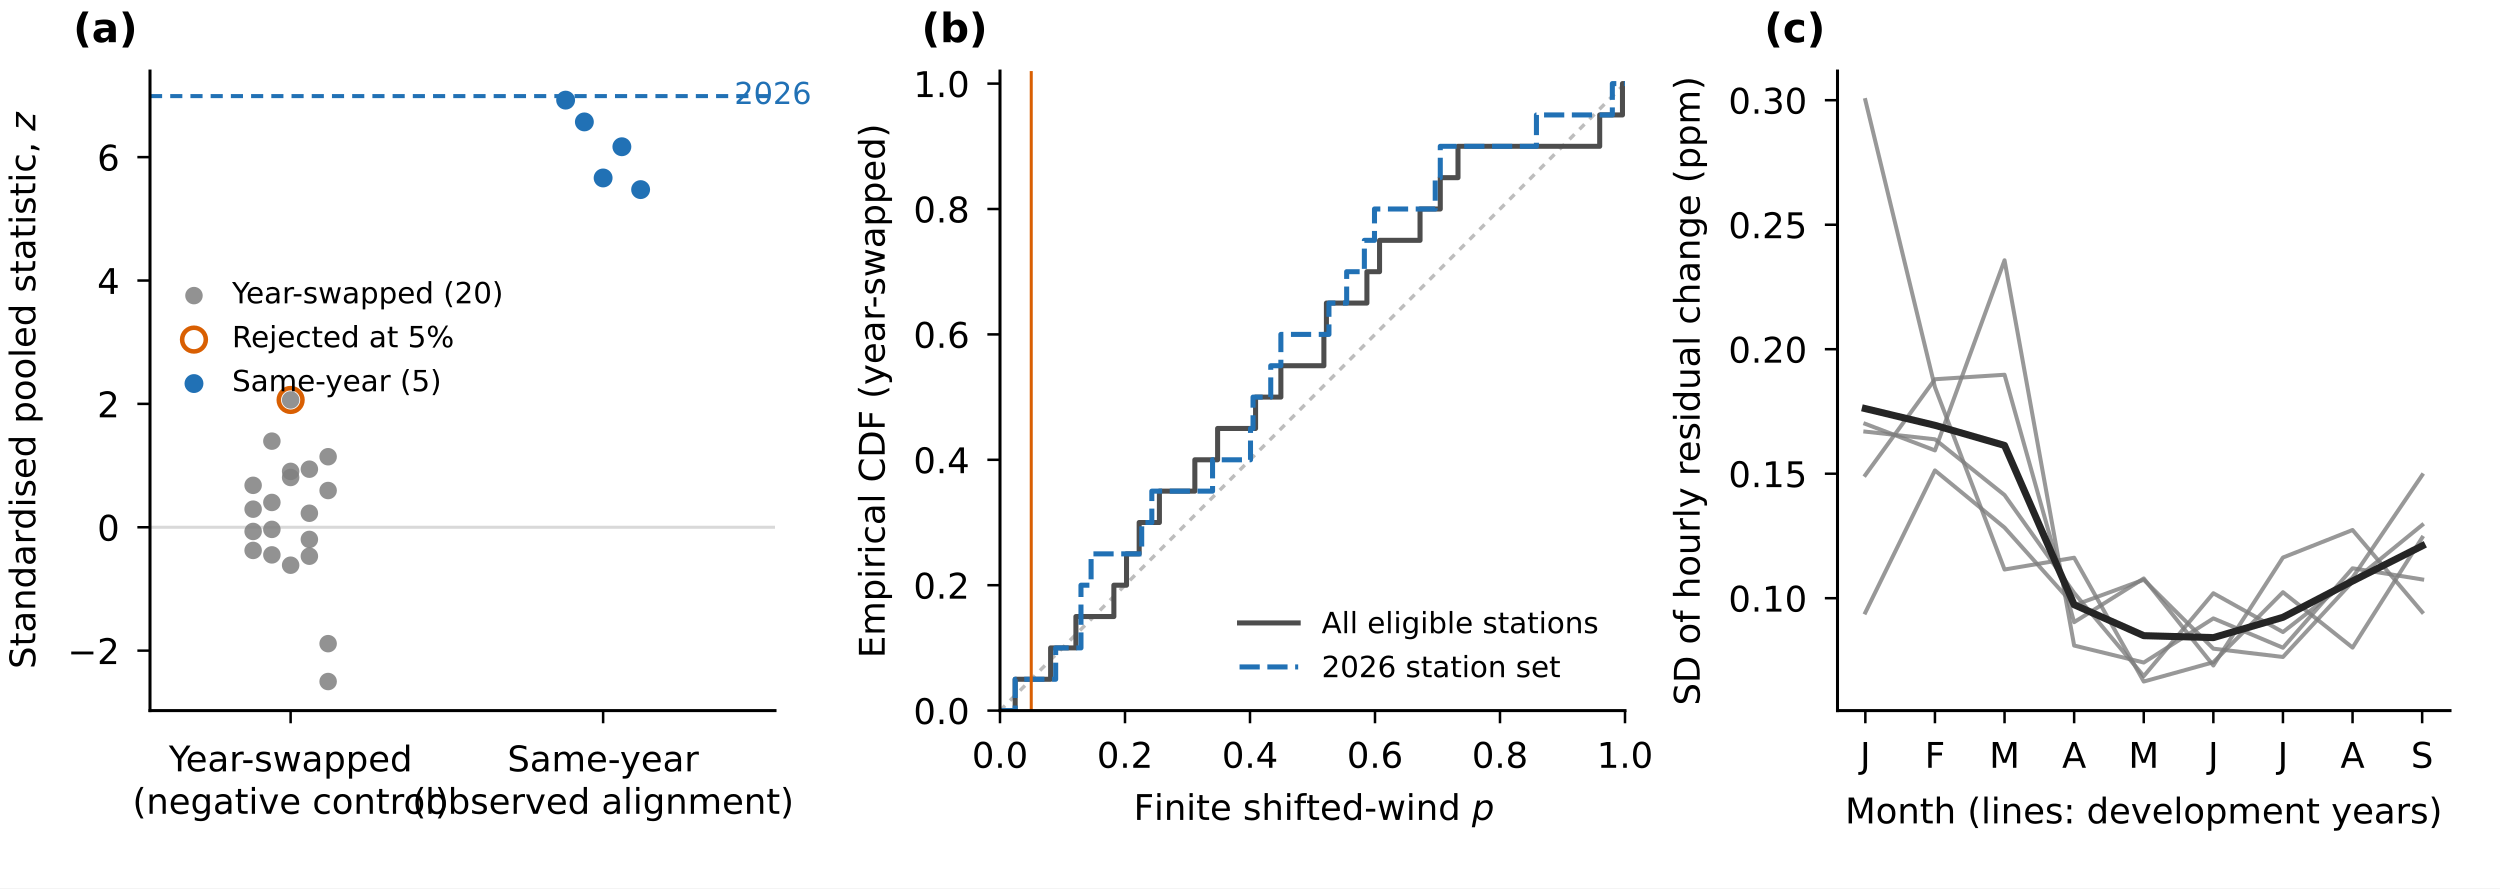
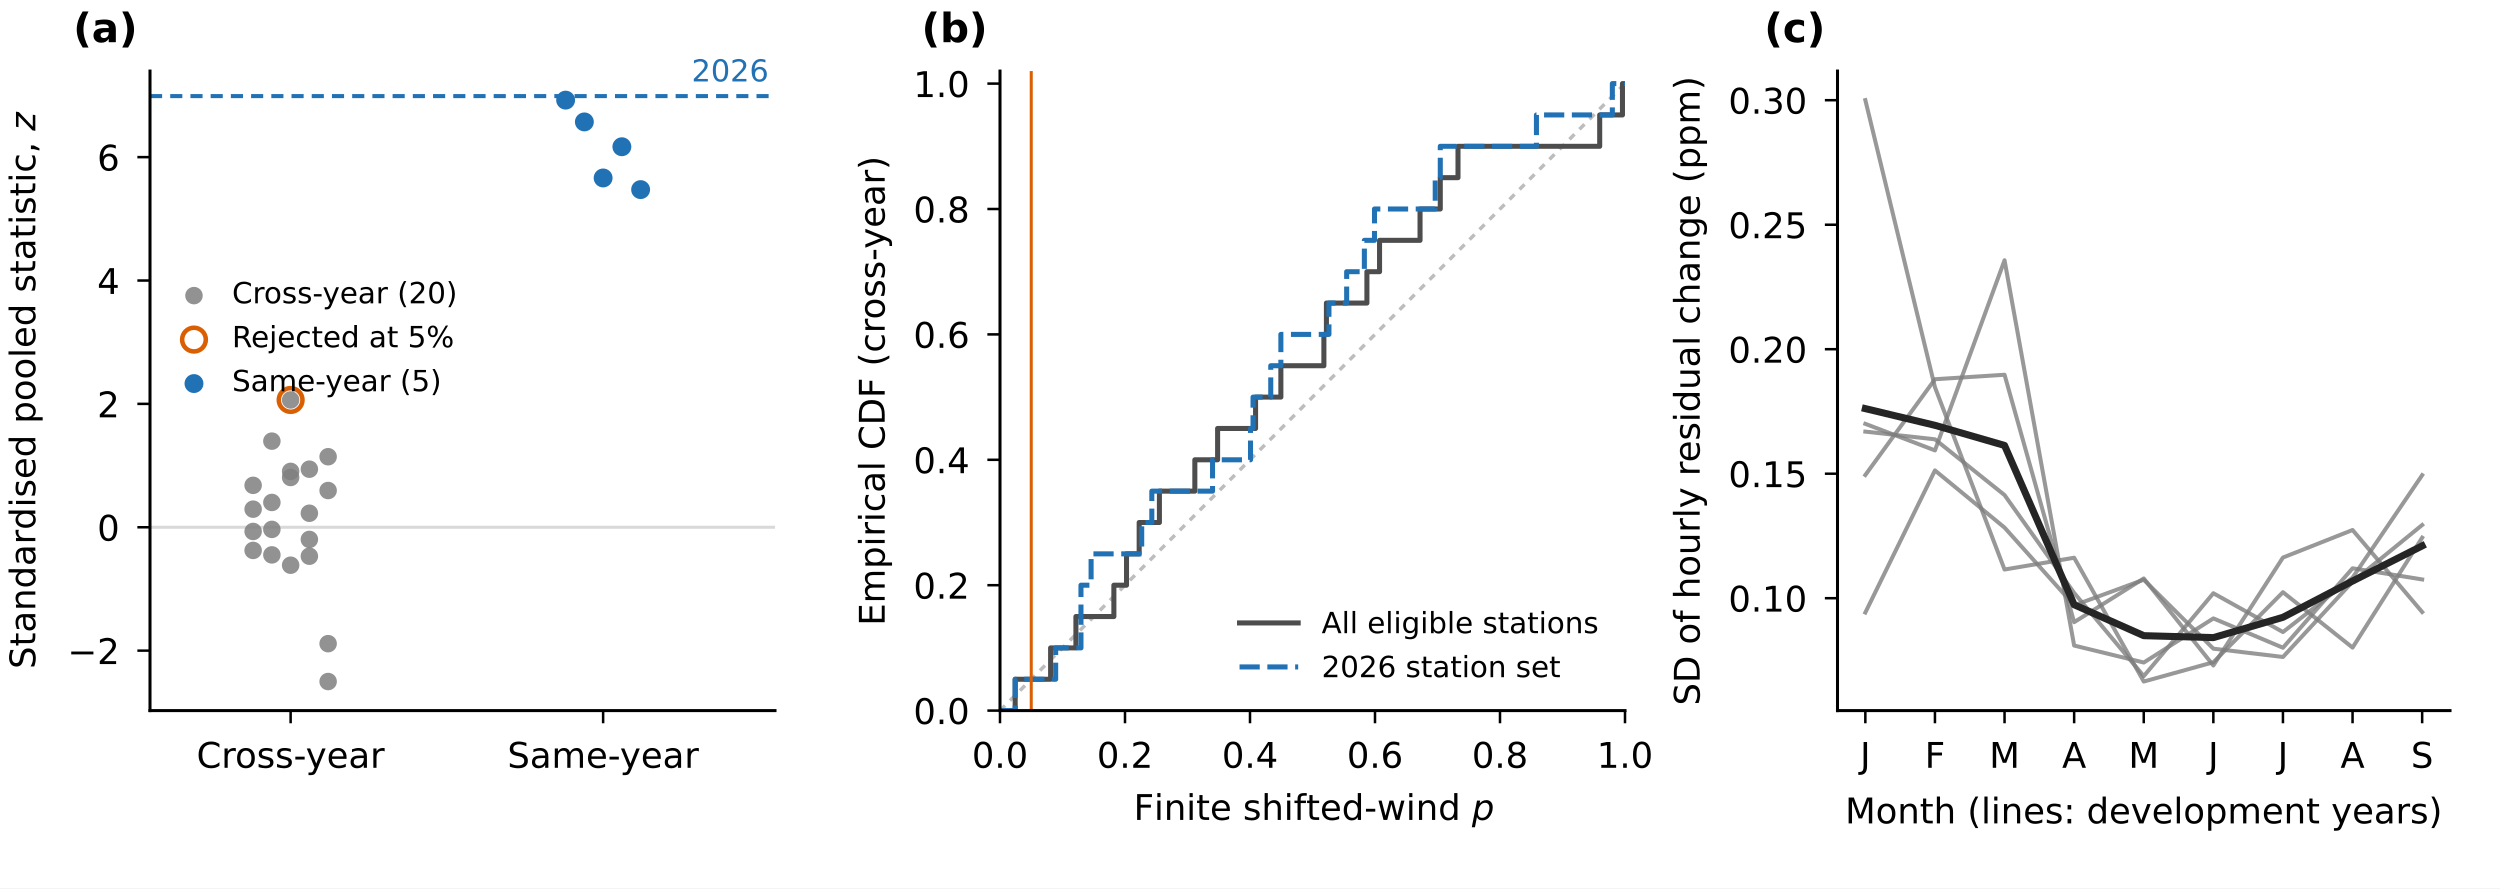
<svg xmlns="http://www.w3.org/2000/svg" xmlns:xlink="http://www.w3.org/1999/xlink" width="494.646pt" height="175.748pt" viewBox="0 0 494.646 175.748" version="1.1">
  <defs>
    <style type="text/css">*{stroke-linejoin: round; stroke-linecap: butt}</style>
  </defs>
  <g id="figure_1">
    <g id="patch_1">
      <path d="M 0 175.748  L 494.646 175.748  L 494.646 0  L 0 0  z " style="fill: #ffffff" />
    </g>
    <g id="axes_1">
      <g id="patch_2">
        <path d="M 29.679 140.598  L 153.34 140.598  L 153.34 14.06  L 29.679 14.06  z " style="fill: #ffffff" />
      </g>
      <g id="line2d_1">
-         <path d="M 29.679 104.322  L 153.34 104.322  " clip-path="url(#p90c80df615)" style="fill: none; stroke: #d9d9d9; stroke-width: 0.6; stroke-linecap: square" />
+         <path d="M 29.679 104.322  L 153.34 104.322  " clip-path="url(#pc76711c4e4)" style="fill: none; stroke: #d9d9d9; stroke-width: 0.6; stroke-linecap: square" />
      </g>
      <g id="PathCollection_1">
        <defs>
-           <path id="mfa308ee3d8" d="M 0 1.732  C 0.459 1.732 0.9 1.55 1.225 1.225  C 1.55 0.9 1.732 0.459 1.732 0  C 1.732 -0.459 1.55 -0.9 1.225 -1.225  C 0.9 -1.55 0.459 -1.732 0 -1.732  C -0.459 -1.732 -0.9 -1.55 -1.225 -1.225  C -1.55 -0.9 -1.732 -0.459 -1.732 0  C -1.732 0.459 -1.55 0.9 -1.225 1.225  C -0.9 1.55 -0.459 1.732 0 1.732  z " />
+           <path id="mc2b04d9d27" d="M 0 1.732  C 0.459 1.732 0.9 1.55 1.225 1.225  C 1.55 0.9 1.732 0.459 1.732 0  C 1.732 -0.459 1.55 -0.9 1.225 -1.225  C 0.9 -1.55 0.459 -1.732 0 -1.732  C -0.459 -1.732 -0.9 -1.55 -1.225 -1.225  C -1.55 -0.9 -1.732 -0.459 -1.732 0  C -1.732 0.459 -1.55 0.9 -1.225 1.225  C -0.9 1.55 -0.459 1.732 0 1.732  z " />
        </defs>
-         <g clip-path="url(#p90c80df615)">
-           <use xlink:href="#mfa308ee3d8" x="53.793" y="99.416" style="fill: #7f7f7f; fill-opacity: 0.85" />
-           <use xlink:href="#mfa308ee3d8" x="57.503" y="94.475" style="fill: #7f7f7f; fill-opacity: 0.85" />
-           <use xlink:href="#mfa308ee3d8" x="61.212" y="92.832" style="fill: #7f7f7f; fill-opacity: 0.85" />
-           <use xlink:href="#mfa308ee3d8" x="64.922" y="90.368" style="fill: #7f7f7f; fill-opacity: 0.85" />
-           <use xlink:href="#mfa308ee3d8" x="50.083" y="108.906" style="fill: #7f7f7f; fill-opacity: 0.85" />
-           <use xlink:href="#mfa308ee3d8" x="57.503" y="93.266" style="fill: #7f7f7f; fill-opacity: 0.85" />
-           <use xlink:href="#mfa308ee3d8" x="61.212" y="106.729" style="fill: #7f7f7f; fill-opacity: 0.85" />
-           <use xlink:href="#mfa308ee3d8" x="64.922" y="127.353" style="fill: #7f7f7f; fill-opacity: 0.85" />
-           <use xlink:href="#mfa308ee3d8" x="50.083" y="100.743" style="fill: #7f7f7f; fill-opacity: 0.85" />
-           <use xlink:href="#mfa308ee3d8" x="53.793" y="87.283" style="fill: #7f7f7f; fill-opacity: 0.85" />
-           <use xlink:href="#mfa308ee3d8" x="61.212" y="110.051" style="fill: #7f7f7f; fill-opacity: 0.85" />
-           <use xlink:href="#mfa308ee3d8" x="64.922" y="97.054" style="fill: #7f7f7f; fill-opacity: 0.85" />
-           <use xlink:href="#mfa308ee3d8" x="50.083" y="96.026" style="fill: #7f7f7f; fill-opacity: 0.85" />
-           <use xlink:href="#mfa308ee3d8" x="53.793" y="104.743" style="fill: #7f7f7f; fill-opacity: 0.85" />
-           <use xlink:href="#mfa308ee3d8" x="57.503" y="111.831" style="fill: #7f7f7f; fill-opacity: 0.85" />
-           <use xlink:href="#mfa308ee3d8" x="64.922" y="134.847" style="fill: #7f7f7f; fill-opacity: 0.85" />
-           <use xlink:href="#mfa308ee3d8" x="50.083" y="105.154" style="fill: #7f7f7f; fill-opacity: 0.85" />
-           <use xlink:href="#mfa308ee3d8" x="53.793" y="109.789" style="fill: #7f7f7f; fill-opacity: 0.85" />
-           <use xlink:href="#mfa308ee3d8" x="57.503" y="79.135" style="fill: #7f7f7f; fill-opacity: 0.85" />
-           <use xlink:href="#mfa308ee3d8" x="61.212" y="101.549" style="fill: #7f7f7f; fill-opacity: 0.85" />
+         <g clip-path="url(#pc76711c4e4)">
+           <use xlink:href="#mc2b04d9d27" x="53.793" y="99.416" style="fill: #7f7f7f; fill-opacity: 0.85" />
+           <use xlink:href="#mc2b04d9d27" x="57.503" y="94.475" style="fill: #7f7f7f; fill-opacity: 0.85" />
+           <use xlink:href="#mc2b04d9d27" x="61.212" y="92.832" style="fill: #7f7f7f; fill-opacity: 0.85" />
+           <use xlink:href="#mc2b04d9d27" x="64.922" y="90.368" style="fill: #7f7f7f; fill-opacity: 0.85" />
+           <use xlink:href="#mc2b04d9d27" x="50.083" y="108.906" style="fill: #7f7f7f; fill-opacity: 0.85" />
+           <use xlink:href="#mc2b04d9d27" x="57.503" y="93.266" style="fill: #7f7f7f; fill-opacity: 0.85" />
+           <use xlink:href="#mc2b04d9d27" x="61.212" y="106.729" style="fill: #7f7f7f; fill-opacity: 0.85" />
+           <use xlink:href="#mc2b04d9d27" x="64.922" y="127.353" style="fill: #7f7f7f; fill-opacity: 0.85" />
+           <use xlink:href="#mc2b04d9d27" x="50.083" y="100.743" style="fill: #7f7f7f; fill-opacity: 0.85" />
+           <use xlink:href="#mc2b04d9d27" x="53.793" y="87.283" style="fill: #7f7f7f; fill-opacity: 0.85" />
+           <use xlink:href="#mc2b04d9d27" x="61.212" y="110.051" style="fill: #7f7f7f; fill-opacity: 0.85" />
+           <use xlink:href="#mc2b04d9d27" x="64.922" y="97.054" style="fill: #7f7f7f; fill-opacity: 0.85" />
+           <use xlink:href="#mc2b04d9d27" x="50.083" y="96.026" style="fill: #7f7f7f; fill-opacity: 0.85" />
+           <use xlink:href="#mc2b04d9d27" x="53.793" y="104.743" style="fill: #7f7f7f; fill-opacity: 0.85" />
+           <use xlink:href="#mc2b04d9d27" x="57.503" y="111.831" style="fill: #7f7f7f; fill-opacity: 0.85" />
+           <use xlink:href="#mc2b04d9d27" x="64.922" y="134.847" style="fill: #7f7f7f; fill-opacity: 0.85" />
+           <use xlink:href="#mc2b04d9d27" x="50.083" y="105.154" style="fill: #7f7f7f; fill-opacity: 0.85" />
+           <use xlink:href="#mc2b04d9d27" x="53.793" y="109.789" style="fill: #7f7f7f; fill-opacity: 0.85" />
+           <use xlink:href="#mc2b04d9d27" x="57.503" y="79.135" style="fill: #7f7f7f; fill-opacity: 0.85" />
+           <use xlink:href="#mc2b04d9d27" x="61.212" y="101.549" style="fill: #7f7f7f; fill-opacity: 0.85" />
        </g>
      </g>
      <g id="PathCollection_2">
-         <path d="M 57.503 81.48  C 58.125 81.48 58.721 81.233 59.161 80.793  C 59.601 80.354 59.848 79.757 59.848 79.135  C 59.848 78.513 59.601 77.916 59.161 77.477  C 58.721 77.037 58.125 76.79 57.503 76.79  C 56.881 76.79 56.284 77.037 55.844 77.477  C 55.404 77.916 55.157 78.513 55.157 79.135  C 55.157 79.757 55.404 80.354 55.844 80.793  C 56.284 81.233 56.881 81.48 57.503 81.48  L 57.503 81.48  z " clip-path="url(#p90c80df615)" style="fill: none; stroke: #d95f02; stroke-width: 0.9" />
+         <path d="M 57.503 81.48  C 58.125 81.48 58.721 81.233 59.161 80.793  C 59.601 80.354 59.848 79.757 59.848 79.135  C 59.848 78.513 59.601 77.916 59.161 77.477  C 58.721 77.037 58.125 76.79 57.503 76.79  C 56.881 76.79 56.284 77.037 55.844 77.477  C 55.404 77.916 55.157 78.513 55.157 79.135  C 55.157 79.757 55.404 80.354 55.844 80.793  C 56.284 81.233 56.881 81.48 57.503 81.48  L 57.503 81.48  z " clip-path="url(#pc76711c4e4)" style="fill: none; stroke: #d95f02; stroke-width: 0.9" />
      </g>
      <g id="PathCollection_3">
        <defs>
-           <path id="m3a28b609cc" d="M 0 1.871  C 0.496 1.871 0.972 1.674 1.323 1.323  C 1.674 0.972 1.871 0.496 1.871 0  C 1.871 -0.496 1.674 -0.972 1.323 -1.323  C 0.972 -1.674 0.496 -1.871 0 -1.871  C -0.496 -1.871 -0.972 -1.674 -1.323 -1.323  C -1.674 -0.972 -1.871 -0.496 -1.871 0  C -1.871 0.496 -1.674 0.972 -1.323 1.323  C -0.972 1.674 -0.496 1.871 0 1.871  z " />
+           <path id="m47a0c674a8" d="M 0 1.871  C 0.496 1.871 0.972 1.674 1.323 1.323  C 1.674 0.972 1.871 0.496 1.871 0  C 1.871 -0.496 1.674 -0.972 1.323 -1.323  C 0.972 -1.674 0.496 -1.871 0 -1.871  C -0.496 -1.871 -0.972 -1.674 -1.323 -1.323  C -1.674 -0.972 -1.871 -0.496 -1.871 0  C -1.871 0.496 -1.674 0.972 -1.323 1.323  C -0.972 1.674 -0.496 1.871 0 1.871  z " />
        </defs>
-         <g clip-path="url(#p90c80df615)">
-           <use xlink:href="#m3a28b609cc" x="111.914" y="19.812" style="fill: #2171b5" />
-           <use xlink:href="#m3a28b609cc" x="115.623" y="24.121" style="fill: #2171b5" />
-           <use xlink:href="#m3a28b609cc" x="119.333" y="35.211" style="fill: #2171b5" />
-           <use xlink:href="#m3a28b609cc" x="123.043" y="29.034" style="fill: #2171b5" />
-           <use xlink:href="#m3a28b609cc" x="126.753" y="37.515" style="fill: #2171b5" />
+         <g clip-path="url(#pc76711c4e4)">
+           <use xlink:href="#m47a0c674a8" x="111.914" y="19.812" style="fill: #2171b5" />
+           <use xlink:href="#m47a0c674a8" x="115.623" y="24.121" style="fill: #2171b5" />
+           <use xlink:href="#m47a0c674a8" x="119.333" y="35.211" style="fill: #2171b5" />
+           <use xlink:href="#m47a0c674a8" x="123.043" y="29.034" style="fill: #2171b5" />
+           <use xlink:href="#m47a0c674a8" x="126.753" y="37.515" style="fill: #2171b5" />
        </g>
      </g>
      <g id="matplotlib.axis_1">
        <g id="xtick_1">
          <g id="line2d_2">
            <defs>
-               <path id="m6443b34f4c" d="M 0 0  L 0 2.5  " style="stroke: #000000; stroke-width: 0.5" />
+               <path id="m060c18f23c" d="M 0 0  L 0 2.5  " style="stroke: #000000; stroke-width: 0.5" />
            </defs>
            <g>
-               <use xlink:href="#m6443b34f4c" x="57.503" y="140.598" style="stroke: #000000; stroke-width: 0.5" />
+               <use xlink:href="#m060c18f23c" x="57.503" y="140.598" style="stroke: #000000; stroke-width: 0.5" />
            </g>
          </g>
          <g id="text_1">
-             <text style="font-size: 7px; font-family: 'DejaVu Sans'" transform="translate(33.40342 152.618)">Year-swapped</text>
-             <text style="font-size: 7px; font-family: 'DejaVu Sans'" transform="translate(26.21912 161.0199)">(negative control)</text>
+             <text style="font-size: 7px; font-family: 'DejaVu Sans'; text-anchor: middle" x="57.503" y="151.917" transform="rotate(-0 57.50256 151.9168)">Cross-year</text>
          </g>
        </g>
        <g id="xtick_2">
          <g id="line2d_3">
            <g>
-               <use xlink:href="#m6443b34f4c" x="119.333" y="140.598" style="stroke: #000000; stroke-width: 0.5" />
+               <use xlink:href="#m060c18f23c" x="119.333" y="140.598" style="stroke: #000000; stroke-width: 0.5" />
            </g>
          </g>
          <g id="text_2">
-             <text style="font-size: 7px; font-family: 'DejaVu Sans'" transform="translate(100.3933 152.6175)">Same-year</text>
-             <text style="font-size: 7px; font-family: 'DejaVu Sans'" transform="translate(81.58085 161.0194)">(observed alignment)</text>
+             <text style="font-size: 7px; font-family: 'DejaVu Sans'; text-anchor: middle" x="119.333" y="151.917" transform="rotate(-0 119.3333 151.9168)">Same-year</text>
          </g>
        </g>
      </g>
      <g id="matplotlib.axis_2">
        <g id="ytick_1">
          <g id="line2d_4">
            <defs>
-               <path id="m1b602d53a7" d="M 0 0  L -2.5 0  " style="stroke: #000000; stroke-width: 0.5" />
+               <path id="m1f6b0e1bc9" d="M 0 0  L -2.5 0  " style="stroke: #000000; stroke-width: 0.5" />
            </defs>
            <g>
-               <use xlink:href="#m1b602d53a7" x="29.679" y="128.733" style="stroke: #000000; stroke-width: 0.5" />
+               <use xlink:href="#m1f6b0e1bc9" x="29.679" y="128.733" style="stroke: #000000; stroke-width: 0.5" />
            </g>
          </g>
          <g id="text_3">
            <text style="font-size: 7px; font-family: 'DejaVu Sans'; text-anchor: end" x="23.679" y="131.392" transform="rotate(-0 23.67874 131.3922)">−2</text>
          </g>
        </g>
        <g id="ytick_2">
          <g id="line2d_5">
            <g>
-               <use xlink:href="#m1b602d53a7" x="29.679" y="104.322" style="stroke: #000000; stroke-width: 0.5" />
+               <use xlink:href="#m1f6b0e1bc9" x="29.679" y="104.322" style="stroke: #000000; stroke-width: 0.5" />
            </g>
          </g>
          <g id="text_4">
            <text style="font-size: 7px; font-family: 'DejaVu Sans'; text-anchor: end" x="23.679" y="106.982" transform="rotate(-0 23.67874 106.9816)">0</text>
          </g>
        </g>
        <g id="ytick_3">
          <g id="line2d_6">
            <g>
-               <use xlink:href="#m1b602d53a7" x="29.679" y="79.912" style="stroke: #000000; stroke-width: 0.5" />
+               <use xlink:href="#m1f6b0e1bc9" x="29.679" y="79.912" style="stroke: #000000; stroke-width: 0.5" />
            </g>
          </g>
          <g id="text_5">
            <text style="font-size: 7px; font-family: 'DejaVu Sans'; text-anchor: end" x="23.679" y="82.571" transform="rotate(-0 23.67874 82.57095)">2</text>
          </g>
        </g>
        <g id="ytick_4">
          <g id="line2d_7">
            <g>
-               <use xlink:href="#m1b602d53a7" x="29.679" y="55.501" style="stroke: #000000; stroke-width: 0.5" />
+               <use xlink:href="#m1f6b0e1bc9" x="29.679" y="55.501" style="stroke: #000000; stroke-width: 0.5" />
            </g>
          </g>
          <g id="text_6">
            <text style="font-size: 7px; font-family: 'DejaVu Sans'; text-anchor: end" x="23.679" y="58.16" transform="rotate(-0 23.67874 58.16034)">4</text>
          </g>
        </g>
        <g id="ytick_5">
          <g id="line2d_8">
            <g>
-               <use xlink:href="#m1b602d53a7" x="29.679" y="31.091" style="stroke: #000000; stroke-width: 0.5" />
+               <use xlink:href="#m1f6b0e1bc9" x="29.679" y="31.091" style="stroke: #000000; stroke-width: 0.5" />
            </g>
          </g>
          <g id="text_7">
            <text style="font-size: 7px; font-family: 'DejaVu Sans'; text-anchor: end" x="23.679" y="33.75" transform="rotate(-0 23.67874 33.74973)">6</text>
          </g>
        </g>
        <g id="text_8">
          <g transform="translate(7.677568 132.3491) rotate(-90)">
            <text>
              <tspan x="0" y="-0.688" style="font-size: 7px; font-family: 'DejaVu Sans'">S</tspan>
              <tspan x="4.443" y="-0.688" style="font-size: 7px; font-family: 'DejaVu Sans'">t</tspan>
              <tspan x="7.188" y="-0.688" style="font-size: 7px; font-family: 'DejaVu Sans'">a</tspan>
              <tspan x="11.478" y="-0.688" style="font-size: 7px; font-family: 'DejaVu Sans'">n</tspan>
              <tspan x="15.914" y="-0.688" style="font-size: 7px; font-family: 'DejaVu Sans'">d</tspan>
              <tspan x="20.357" y="-0.688" style="font-size: 7px; font-family: 'DejaVu Sans'">a</tspan>
              <tspan x="24.647" y="-0.688" style="font-size: 7px; font-family: 'DejaVu Sans'">r</tspan>
              <tspan x="27.525" y="-0.688" style="font-size: 7px; font-family: 'DejaVu Sans'">d</tspan>
              <tspan x="31.968" y="-0.688" style="font-size: 7px; font-family: 'DejaVu Sans'">i</tspan>
              <tspan x="33.913" y="-0.688" style="font-size: 7px; font-family: 'DejaVu Sans'">s</tspan>
              <tspan x="37.56" y="-0.688" style="font-size: 7px; font-family: 'DejaVu Sans'">e</tspan>
              <tspan x="41.867" y="-0.688" style="font-size: 7px; font-family: 'DejaVu Sans'">d</tspan>
              <tspan x="46.31" y="-0.688" style="font-size: 7px; font-family: 'DejaVu Sans'"> </tspan>
              <tspan x="48.535" y="-0.688" style="font-size: 7px; font-family: 'DejaVu Sans'">p</tspan>
              <tspan x="52.979" y="-0.688" style="font-size: 7px; font-family: 'DejaVu Sans'">o</tspan>
              <tspan x="57.261" y="-0.688" style="font-size: 7px; font-family: 'DejaVu Sans'">o</tspan>
              <tspan x="61.544" y="-0.688" style="font-size: 7px; font-family: 'DejaVu Sans'">l</tspan>
              <tspan x="63.489" y="-0.688" style="font-size: 7px; font-family: 'DejaVu Sans'">e</tspan>
              <tspan x="67.795" y="-0.688" style="font-size: 7px; font-family: 'DejaVu Sans'">d</tspan>
              <tspan x="72.239" y="-0.688" style="font-size: 7px; font-family: 'DejaVu Sans'"> </tspan>
              <tspan x="74.464" y="-0.688" style="font-size: 7px; font-family: 'DejaVu Sans'">s</tspan>
              <tspan x="78.111" y="-0.688" style="font-size: 7px; font-family: 'DejaVu Sans'">t</tspan>
              <tspan x="80.855" y="-0.688" style="font-size: 7px; font-family: 'DejaVu Sans'">a</tspan>
              <tspan x="85.145" y="-0.688" style="font-size: 7px; font-family: 'DejaVu Sans'">t</tspan>
              <tspan x="87.89" y="-0.688" style="font-size: 7px; font-family: 'DejaVu Sans'">i</tspan>
              <tspan x="89.834" y="-0.688" style="font-size: 7px; font-family: 'DejaVu Sans'">s</tspan>
              <tspan x="93.481" y="-0.688" style="font-size: 7px; font-family: 'DejaVu Sans'">t</tspan>
              <tspan x="96.226" y="-0.688" style="font-size: 7px; font-family: 'DejaVu Sans'">i</tspan>
              <tspan x="98.171" y="-0.688" style="font-size: 7px; font-family: 'DejaVu Sans'">c</tspan>
              <tspan x="102.02" y="-0.688" style="font-size: 7px; font-family: 'DejaVu Sans'">,</tspan>
              <tspan x="104.245" y="-0.688" style="font-size: 7px; font-family: 'DejaVu Sans'"> </tspan>
              <tspan x="106.47" y="-0.688" style="font-style: oblique; font-size: 7px; font-family: 'DejaVu Sans'">z</tspan>
            </text>
          </g>
        </g>
      </g>
      <g id="line2d_9">
-         <path d="M 29.679 19.017  L 153.34 19.017  " clip-path="url(#p90c80df615)" style="fill: none; stroke-dasharray: 2.4,1.6; stroke-dashoffset: 0; stroke: #2171b5; stroke-width: 0.8" />
+         <path d="M 29.679 19.017  L 153.34 19.017  " clip-path="url(#pc76711c4e4)" style="fill: none; stroke-dasharray: 2.4,1.6; stroke-dashoffset: 0; stroke: #2171b5; stroke-width: 0.8" />
      </g>
      <g id="patch_3">
        <path d="M 29.679 140.598  L 29.679 14.06  " style="fill: none; stroke: #000000; stroke-width: 0.6; stroke-linejoin: miter; stroke-linecap: square" />
      </g>
      <g id="patch_4">
        <path d="M 29.679 140.598  L 153.34 140.598  " style="fill: none; stroke: #000000; stroke-width: 0.6; stroke-linejoin: miter; stroke-linecap: square" />
      </g>
      <g id="text_9">
        <text style="font-weight: 700; font-size: 8px; font-family: 'DejaVu Sans'; text-anchor: end" x="27.206" y="8.342" transform="rotate(-0 27.20551 8.34181)">(a)</text>
      </g>
      <g id="text_10">
-         <text style="font-size: 6px; font-family: 'DejaVu Sans'; text-anchor: start; fill: #2171b5" x="145.302" y="20.576" transform="rotate(-0 145.3022 20.57577)">2026</text>
+         <text style="font-size: 6px; font-family: 'DejaVu Sans'; text-anchor: end; fill: #2171b5" x="152.104" y="16.111" transform="rotate(-0 152.1035 16.11113)">2026</text>
      </g>
      <g id="legend_1">
        <g id="PathCollection_4">
          <g>
-             <use xlink:href="#mfa308ee3d8" x="38.379" y="58.49" style="fill: #7f7f7f; fill-opacity: 0.85" />
+             <use xlink:href="#mc2b04d9d27" x="38.379" y="58.49" style="fill: #7f7f7f; fill-opacity: 0.85" />
          </g>
        </g>
        <g id="text_11">
-           <text style="font-size: 5.8px; font-family: 'DejaVu Sans'; text-anchor: start" x="45.919" y="60.012" transform="rotate(-0 45.91874 60.01246)">Year-swapped (20)</text>
+           <text style="font-size: 5.8px; font-family: 'DejaVu Sans'; text-anchor: start" x="45.919" y="60.012" transform="rotate(-0 45.91874 60.01246)">Cross-year (20)</text>
        </g>
        <g id="PathCollection_5">
          <path d="M 38.379 69.536  C 39.001 69.536 39.597 69.289 40.037 68.849  C 40.477 68.409 40.724 67.812 40.724 67.19  C 40.724 66.568 40.477 65.972 40.037 65.532  C 39.597 65.092 39.001 64.845 38.379 64.845  C 37.757 64.845 37.16 65.092 36.72 65.532  C 36.281 65.972 36.034 66.568 36.034 67.19  C 36.034 67.812 36.281 68.409 36.72 68.849  C 37.16 69.289 37.757 69.536 38.379 69.536  L 38.379 69.536  z " style="fill: none; stroke: #d95f02; stroke-width: 0.9" />
        </g>
        <g id="text_12">
          <text style="font-size: 5.8px; font-family: 'DejaVu Sans'; text-anchor: start" x="45.919" y="68.713" transform="rotate(-0 45.91874 68.71291)">Rejected at 5%</text>
        </g>
        <g id="PathCollection_6">
          <g>
-             <use xlink:href="#m3a28b609cc" x="38.379" y="75.891" style="fill: #2171b5" />
+             <use xlink:href="#m47a0c674a8" x="38.379" y="75.891" style="fill: #2171b5" />
          </g>
        </g>
        <g id="text_13">
          <text style="font-size: 5.8px; font-family: 'DejaVu Sans'; text-anchor: start" x="45.919" y="77.413" transform="rotate(-0 45.91874 77.41337)">Same-year (5)</text>
        </g>
      </g>
    </g>
    <g id="axes_2">
      <g id="patch_5">
        <path d="M 197.858 140.598  L 321.52 140.598  L 321.52 14.06  L 197.858 14.06  z " style="fill: #ffffff" />
      </g>
      <g id="matplotlib.axis_3">
        <g id="xtick_3">
          <g id="line2d_10">
            <g>
-               <use xlink:href="#m6443b34f4c" x="197.858" y="140.598" style="stroke: #000000; stroke-width: 0.5" />
+               <use xlink:href="#m060c18f23c" x="197.858" y="140.598" style="stroke: #000000; stroke-width: 0.5" />
            </g>
          </g>
          <g id="text_14">
            <text style="font-size: 7px; font-family: 'DejaVu Sans'; text-anchor: middle" x="197.858" y="151.917" transform="rotate(-0 197.8583 151.9168)">0.0</text>
          </g>
        </g>
        <g id="xtick_4">
          <g id="line2d_11">
            <g>
-               <use xlink:href="#m6443b34f4c" x="222.591" y="140.598" style="stroke: #000000; stroke-width: 0.5" />
+               <use xlink:href="#m060c18f23c" x="222.591" y="140.598" style="stroke: #000000; stroke-width: 0.5" />
            </g>
          </g>
          <g id="text_15">
            <text style="font-size: 7px; font-family: 'DejaVu Sans'; text-anchor: middle" x="222.591" y="151.917" transform="rotate(-0 222.5906 151.9168)">0.2</text>
          </g>
        </g>
        <g id="xtick_5">
          <g id="line2d_12">
            <g>
-               <use xlink:href="#m6443b34f4c" x="247.323" y="140.598" style="stroke: #000000; stroke-width: 0.5" />
+               <use xlink:href="#m060c18f23c" x="247.323" y="140.598" style="stroke: #000000; stroke-width: 0.5" />
            </g>
          </g>
          <g id="text_16">
            <text style="font-size: 7px; font-family: 'DejaVu Sans'; text-anchor: middle" x="247.323" y="151.917" transform="rotate(-0 247.3228 151.9168)">0.4</text>
          </g>
        </g>
        <g id="xtick_6">
          <g id="line2d_13">
            <g>
-               <use xlink:href="#m6443b34f4c" x="272.055" y="140.598" style="stroke: #000000; stroke-width: 0.5" />
+               <use xlink:href="#m060c18f23c" x="272.055" y="140.598" style="stroke: #000000; stroke-width: 0.5" />
            </g>
          </g>
          <g id="text_17">
            <text style="font-size: 7px; font-family: 'DejaVu Sans'; text-anchor: middle" x="272.055" y="151.917" transform="rotate(-0 272.0551 151.9168)">0.6</text>
          </g>
        </g>
        <g id="xtick_7">
          <g id="line2d_14">
            <g>
-               <use xlink:href="#m6443b34f4c" x="296.787" y="140.598" style="stroke: #000000; stroke-width: 0.5" />
+               <use xlink:href="#m060c18f23c" x="296.787" y="140.598" style="stroke: #000000; stroke-width: 0.5" />
            </g>
          </g>
          <g id="text_18">
            <text style="font-size: 7px; font-family: 'DejaVu Sans'; text-anchor: middle" x="296.787" y="151.917" transform="rotate(-0 296.7874 151.9168)">0.8</text>
          </g>
        </g>
        <g id="xtick_8">
          <g id="line2d_15">
            <g>
-               <use xlink:href="#m6443b34f4c" x="321.52" y="140.598" style="stroke: #000000; stroke-width: 0.5" />
+               <use xlink:href="#m060c18f23c" x="321.52" y="140.598" style="stroke: #000000; stroke-width: 0.5" />
            </g>
          </g>
          <g id="text_19">
            <text style="font-size: 7px; font-family: 'DejaVu Sans'; text-anchor: middle" x="321.52" y="151.917" transform="rotate(-0 321.5197 151.9168)">1.0</text>
          </g>
        </g>
        <g id="text_20">
          <g transform="translate(224.304 162.9184)">
            <text>
              <tspan x="0" y="-0.688" style="font-size: 7px; font-family: 'DejaVu Sans'">F</tspan>
              <tspan x="4.026" y="-0.688" style="font-size: 7px; font-family: 'DejaVu Sans'">i</tspan>
              <tspan x="5.971" y="-0.688" style="font-size: 7px; font-family: 'DejaVu Sans'">n</tspan>
              <tspan x="10.408" y="-0.688" style="font-size: 7px; font-family: 'DejaVu Sans'">i</tspan>
              <tspan x="12.353" y="-0.688" style="font-size: 7px; font-family: 'DejaVu Sans'">t</tspan>
              <tspan x="15.097" y="-0.688" style="font-size: 7px; font-family: 'DejaVu Sans'">e</tspan>
              <tspan x="19.404" y="-0.688" style="font-size: 7px; font-family: 'DejaVu Sans'"> </tspan>
              <tspan x="21.629" y="-0.688" style="font-size: 7px; font-family: 'DejaVu Sans'">s</tspan>
              <tspan x="25.276" y="-0.688" style="font-size: 7px; font-family: 'DejaVu Sans'">h</tspan>
              <tspan x="29.712" y="-0.688" style="font-size: 7px; font-family: 'DejaVu Sans'">i</tspan>
              <tspan x="31.657" y="-0.688" style="font-size: 7px; font-family: 'DejaVu Sans'">f</tspan>
              <tspan x="34.122" y="-0.688" style="font-size: 7px; font-family: 'DejaVu Sans'">t</tspan>
              <tspan x="36.866" y="-0.688" style="font-size: 7px; font-family: 'DejaVu Sans'">e</tspan>
              <tspan x="41.173" y="-0.688" style="font-size: 7px; font-family: 'DejaVu Sans'">d</tspan>
              <tspan x="45.616" y="-0.688" style="font-size: 7px; font-family: 'DejaVu Sans'">-</tspan>
              <tspan x="48.142" y="-0.688" style="font-size: 7px; font-family: 'DejaVu Sans'">w</tspan>
              <tspan x="53.867" y="-0.688" style="font-size: 7px; font-family: 'DejaVu Sans'">i</tspan>
              <tspan x="55.812" y="-0.688" style="font-size: 7px; font-family: 'DejaVu Sans'">n</tspan>
              <tspan x="60.249" y="-0.688" style="font-size: 7px; font-family: 'DejaVu Sans'">d</tspan>
              <tspan x="64.692" y="-0.688" style="font-size: 7px; font-family: 'DejaVu Sans'"> </tspan>
              <tspan x="66.917" y="-0.688" style="font-style: oblique; font-size: 7px; font-family: 'DejaVu Sans'">p</tspan>
            </text>
          </g>
        </g>
      </g>
      <g id="matplotlib.axis_4">
        <g id="ytick_6">
          <g id="line2d_16">
            <g>
-               <use xlink:href="#m1b602d53a7" x="197.858" y="140.598" style="stroke: #000000; stroke-width: 0.5" />
+               <use xlink:href="#m1f6b0e1bc9" x="197.858" y="140.598" style="stroke: #000000; stroke-width: 0.5" />
            </g>
          </g>
          <g id="text_21">
            <text style="font-size: 7px; font-family: 'DejaVu Sans'; text-anchor: end" x="191.858" y="143.258" transform="rotate(-0 191.8583 143.2576)">0.0</text>
          </g>
        </g>
        <g id="ytick_7">
          <g id="line2d_17">
            <g>
-               <use xlink:href="#m1b602d53a7" x="197.858" y="115.787" style="stroke: #000000; stroke-width: 0.5" />
+               <use xlink:href="#m1f6b0e1bc9" x="197.858" y="115.787" style="stroke: #000000; stroke-width: 0.5" />
            </g>
          </g>
          <g id="text_22">
            <text style="font-size: 7px; font-family: 'DejaVu Sans'; text-anchor: end" x="191.858" y="118.446" transform="rotate(-0 191.8583 118.4461)">0.2</text>
          </g>
        </g>
        <g id="ytick_8">
          <g id="line2d_18">
            <g>
-               <use xlink:href="#m1b602d53a7" x="197.858" y="90.975" style="stroke: #000000; stroke-width: 0.5" />
+               <use xlink:href="#m1f6b0e1bc9" x="197.858" y="90.975" style="stroke: #000000; stroke-width: 0.5" />
            </g>
          </g>
          <g id="text_23">
            <text style="font-size: 7px; font-family: 'DejaVu Sans'; text-anchor: end" x="191.858" y="93.635" transform="rotate(-0 191.8583 93.63463)">0.4</text>
          </g>
        </g>
        <g id="ytick_9">
          <g id="line2d_19">
            <g>
-               <use xlink:href="#m1b602d53a7" x="197.858" y="66.164" style="stroke: #000000; stroke-width: 0.5" />
+               <use xlink:href="#m1f6b0e1bc9" x="197.858" y="66.164" style="stroke: #000000; stroke-width: 0.5" />
            </g>
          </g>
          <g id="text_24">
            <text style="font-size: 7px; font-family: 'DejaVu Sans'; text-anchor: end" x="191.858" y="68.823" transform="rotate(-0 191.8583 68.82314)">0.6</text>
          </g>
        </g>
        <g id="ytick_10">
          <g id="line2d_20">
            <g>
-               <use xlink:href="#m1b602d53a7" x="197.858" y="41.352" style="stroke: #000000; stroke-width: 0.5" />
+               <use xlink:href="#m1f6b0e1bc9" x="197.858" y="41.352" style="stroke: #000000; stroke-width: 0.5" />
            </g>
          </g>
          <g id="text_25">
            <text style="font-size: 7px; font-family: 'DejaVu Sans'; text-anchor: end" x="191.858" y="44.012" transform="rotate(-0 191.8583 44.01166)">0.8</text>
          </g>
        </g>
        <g id="ytick_11">
          <g id="line2d_21">
            <g>
-               <use xlink:href="#m1b602d53a7" x="197.858" y="16.541" style="stroke: #000000; stroke-width: 0.5" />
+               <use xlink:href="#m1f6b0e1bc9" x="197.858" y="16.541" style="stroke: #000000; stroke-width: 0.5" />
            </g>
          </g>
          <g id="text_26">
            <text style="font-size: 7px; font-family: 'DejaVu Sans'; text-anchor: end" x="191.858" y="19.2" transform="rotate(-0 191.8583 19.20017)">1.0</text>
          </g>
        </g>
        <g id="text_27">
-           <text style="font-size: 7px; font-family: 'DejaVu Sans'; text-anchor: middle" x="175.044" y="77.329" transform="rotate(-90 175.0444 77.32913)">Empirical CDF (year-swapped)</text>
+           <text style="font-size: 7px; font-family: 'DejaVu Sans'; text-anchor: middle" x="175.044" y="77.329" transform="rotate(-90 175.0444 77.32913)">Empirical CDF (cross-year)</text>
        </g>
      </g>
      <g id="line2d_22">
-         <path d="M 197.858 140.598  L 321.52 16.541  " clip-path="url(#p82deb50129)" style="fill: none; stroke-dasharray: 1.4,1.4; stroke-dashoffset: 0; stroke: #bdbdbd; stroke-width: 0.7" />
+         <path d="M 197.858 140.598  L 321.52 16.541  " clip-path="url(#pa86eb70967)" style="fill: none; stroke-dasharray: 1.4,1.4; stroke-dashoffset: 0; stroke: #bdbdbd; stroke-width: 0.7" />
      </g>
      <g id="line2d_23">
-         <path d="M 197.858 140.598  L 200.862 140.598  L 200.862 134.396  L 207.871 134.396  L 207.871 128.193  L 212.878 128.193  L 212.878 121.99  L 220.388 121.99  L 220.388 115.787  L 222.891 115.787  L 222.891 109.584  L 225.394 109.584  L 225.394 103.381  L 229.399 103.381  L 229.399 97.178  L 236.409 97.178  L 236.409 90.975  L 240.914 90.975  L 240.914 84.773  L 248.424 84.773  L 248.424 78.57  L 253.431 78.57  L 253.431 72.367  L 261.942 72.367  L 261.942 66.164  L 262.443 66.164  L 262.443 59.961  L 270.453 59.961  L 270.453 53.758  L 272.956 53.758  L 272.956 47.555  L 280.967 47.555  L 280.967 41.352  L 284.972 41.352  L 284.972 35.15  L 288.477 35.15  L 288.477 28.947  L 316.513 28.947  L 316.513 22.744  L 321.019 22.744  L 321.019 16.541  L 321.52 16.541  L 321.52 16.541  " clip-path="url(#p82deb50129)" style="fill: none; stroke: #4d4d4d; stroke-linecap: square" />
+         <path d="M 197.858 140.598  L 200.862 140.598  L 200.862 134.396  L 207.871 134.396  L 207.871 128.193  L 212.878 128.193  L 212.878 121.99  L 220.388 121.99  L 220.388 115.787  L 222.891 115.787  L 222.891 109.584  L 225.394 109.584  L 225.394 103.381  L 229.399 103.381  L 229.399 97.178  L 236.409 97.178  L 236.409 90.975  L 240.914 90.975  L 240.914 84.773  L 248.424 84.773  L 248.424 78.57  L 253.431 78.57  L 253.431 72.367  L 261.942 72.367  L 261.942 66.164  L 262.443 66.164  L 262.443 59.961  L 270.453 59.961  L 270.453 53.758  L 272.956 53.758  L 272.956 47.555  L 280.967 47.555  L 280.967 41.352  L 284.972 41.352  L 284.972 35.15  L 288.477 35.15  L 288.477 28.947  L 316.513 28.947  L 316.513 22.744  L 321.019 22.744  L 321.019 16.541  L 321.52 16.541  L 321.52 16.541  " clip-path="url(#pa86eb70967)" style="fill: none; stroke: #4d4d4d; stroke-linecap: square" />
      </g>
      <g id="line2d_24">
-         <path d="M 197.858 140.598  L 200.862 140.598  L 200.862 134.396  L 208.873 134.396  L 208.873 128.193  L 213.879 128.193  L 213.879 121.99  L 213.879 121.99  L 213.879 115.787  L 215.882 115.787  L 215.882 109.584  L 225.895 109.584  L 225.895 103.381  L 227.897 103.381  L 227.897 97.178  L 239.913 97.178  L 239.913 90.975  L 247.423 90.975  L 247.423 84.773  L 247.924 84.773  L 247.924 78.57  L 251.428 78.57  L 251.428 72.367  L 253.431 72.367  L 253.431 66.164  L 262.943 66.164  L 262.943 59.961  L 266.448 59.961  L 266.448 53.758  L 269.952 53.758  L 269.952 47.555  L 271.955 47.555  L 271.955 41.352  L 283.971 41.352  L 283.971 35.15  L 284.972 35.15  L 284.972 28.947  L 303.997 28.947  L 303.997 22.744  L 319.016 22.744  L 319.016 16.541  L 321.52 16.541  L 321.52 16.541  " clip-path="url(#p82deb50129)" style="fill: none; stroke-dasharray: 4,1.5; stroke-dashoffset: 0; stroke: #2171b5" />
+         <path d="M 197.858 140.598  L 200.862 140.598  L 200.862 134.396  L 208.873 134.396  L 208.873 128.193  L 213.879 128.193  L 213.879 121.99  L 213.879 121.99  L 213.879 115.787  L 215.882 115.787  L 215.882 109.584  L 225.895 109.584  L 225.895 103.381  L 227.897 103.381  L 227.897 97.178  L 239.913 97.178  L 239.913 90.975  L 247.423 90.975  L 247.423 84.773  L 247.924 84.773  L 247.924 78.57  L 251.428 78.57  L 251.428 72.367  L 253.431 72.367  L 253.431 66.164  L 262.943 66.164  L 262.943 59.961  L 266.448 59.961  L 266.448 53.758  L 269.952 53.758  L 269.952 47.555  L 271.955 47.555  L 271.955 41.352  L 283.971 41.352  L 283.971 35.15  L 284.972 35.15  L 284.972 28.947  L 303.997 28.947  L 303.997 22.744  L 319.016 22.744  L 319.016 16.541  L 321.52 16.541  L 321.52 16.541  " clip-path="url(#pa86eb70967)" style="fill: none; stroke-dasharray: 4,1.5; stroke-dashoffset: 0; stroke: #2171b5" />
      </g>
      <g id="line2d_25">
-         <path d="M 204.041 140.598  L 204.041 14.06  " clip-path="url(#p82deb50129)" style="fill: none; stroke: #d95f02; stroke-width: 0.6; stroke-linecap: square" />
+         <path d="M 204.041 140.598  L 204.041 14.06  " clip-path="url(#pa86eb70967)" style="fill: none; stroke: #d95f02; stroke-width: 0.6; stroke-linecap: square" />
      </g>
      <g id="patch_6">
        <path d="M 197.858 140.598  L 197.858 14.06  " style="fill: none; stroke: #000000; stroke-width: 0.6; stroke-linejoin: miter; stroke-linecap: square" />
      </g>
      <g id="patch_7">
        <path d="M 197.858 140.598  L 321.52 140.598  " style="fill: none; stroke: #000000; stroke-width: 0.6; stroke-linejoin: miter; stroke-linecap: square" />
      </g>
      <g id="text_28">
        <text style="font-weight: 700; font-size: 8px; font-family: 'DejaVu Sans'; text-anchor: end" x="195.385" y="8.342" transform="rotate(-0 195.385 8.34181)">(b)</text>
      </g>
      <g id="legend_2">
        <g id="line2d_26">
          <path d="M 245.255 123.255  L 251.055 123.255  L 251.055 123.255  L 256.855 123.255  L 256.855 123.255  " style="fill: none; stroke: #4d4d4d; stroke-linecap: square" />
        </g>
        <g id="text_29">
          <text style="font-size: 5.8px; font-family: 'DejaVu Sans'; text-anchor: start" x="261.495" y="125.285" transform="rotate(-0 261.4951 125.2846)">All eligible stations</text>
        </g>
        <g id="line2d_27">
          <path d="M 245.255 131.955  L 251.055 131.955  L 251.055 131.955  L 256.855 131.955  L 256.855 131.955  " style="fill: none; stroke-dasharray: 4,1.5; stroke-dashoffset: 0; stroke: #2171b5" />
        </g>
        <g id="text_30">
          <text style="font-size: 5.8px; font-family: 'DejaVu Sans'; text-anchor: start" x="261.495" y="133.985" transform="rotate(-0 261.4951 133.9851)">2026 station set</text>
        </g>
      </g>
    </g>
    <g id="axes_3">
      <g id="patch_8">
        <path d="M 363.565 140.598  L 484.753 140.598  L 484.753 14.06  L 363.565 14.06  z " style="fill: #ffffff" />
      </g>
      <g id="matplotlib.axis_5">
        <g id="xtick_9">
          <g id="line2d_28">
            <g>
-               <use xlink:href="#m6443b34f4c" x="369.073" y="140.598" style="stroke: #000000; stroke-width: 0.5" />
+               <use xlink:href="#m060c18f23c" x="369.073" y="140.598" style="stroke: #000000; stroke-width: 0.5" />
            </g>
          </g>
          <g id="text_31">
            <text style="font-size: 7px; font-family: 'DejaVu Sans'; text-anchor: middle" x="369.073" y="151.917" transform="rotate(-0 369.0731 151.9168)">J</text>
          </g>
        </g>
        <g id="xtick_10">
          <g id="line2d_29">
            <g>
-               <use xlink:href="#m6443b34f4c" x="382.845" y="140.598" style="stroke: #000000; stroke-width: 0.5" />
+               <use xlink:href="#m060c18f23c" x="382.845" y="140.598" style="stroke: #000000; stroke-width: 0.5" />
            </g>
          </g>
          <g id="text_32">
            <text style="font-size: 7px; font-family: 'DejaVu Sans'; text-anchor: middle" x="382.845" y="151.917" transform="rotate(-0 382.8445 151.9168)">F</text>
          </g>
        </g>
        <g id="xtick_11">
          <g id="line2d_30">
            <g>
-               <use xlink:href="#m6443b34f4c" x="396.616" y="140.598" style="stroke: #000000; stroke-width: 0.5" />
+               <use xlink:href="#m060c18f23c" x="396.616" y="140.598" style="stroke: #000000; stroke-width: 0.5" />
            </g>
          </g>
          <g id="text_33">
            <text style="font-size: 7px; font-family: 'DejaVu Sans'; text-anchor: middle" x="396.616" y="151.917" transform="rotate(-0 396.6159 151.9168)">M</text>
          </g>
        </g>
        <g id="xtick_12">
          <g id="line2d_31">
            <g>
-               <use xlink:href="#m6443b34f4c" x="410.387" y="140.598" style="stroke: #000000; stroke-width: 0.5" />
+               <use xlink:href="#m060c18f23c" x="410.387" y="140.598" style="stroke: #000000; stroke-width: 0.5" />
            </g>
          </g>
          <g id="text_34">
            <text style="font-size: 7px; font-family: 'DejaVu Sans'; text-anchor: middle" x="410.387" y="151.917" transform="rotate(-0 410.3873 151.9168)">A</text>
          </g>
        </g>
        <g id="xtick_13">
          <g id="line2d_32">
            <g>
-               <use xlink:href="#m6443b34f4c" x="424.159" y="140.598" style="stroke: #000000; stroke-width: 0.5" />
+               <use xlink:href="#m060c18f23c" x="424.159" y="140.598" style="stroke: #000000; stroke-width: 0.5" />
            </g>
          </g>
          <g id="text_35">
            <text style="font-size: 7px; font-family: 'DejaVu Sans'; text-anchor: middle" x="424.159" y="151.917" transform="rotate(-0 424.1587 151.9168)">M</text>
          </g>
        </g>
        <g id="xtick_14">
          <g id="line2d_33">
            <g>
-               <use xlink:href="#m6443b34f4c" x="437.93" y="140.598" style="stroke: #000000; stroke-width: 0.5" />
+               <use xlink:href="#m060c18f23c" x="437.93" y="140.598" style="stroke: #000000; stroke-width: 0.5" />
            </g>
          </g>
          <g id="text_36">
            <text style="font-size: 7px; font-family: 'DejaVu Sans'; text-anchor: middle" x="437.93" y="151.917" transform="rotate(-0 437.93 151.9168)">J</text>
          </g>
        </g>
        <g id="xtick_15">
          <g id="line2d_34">
            <g>
-               <use xlink:href="#m6443b34f4c" x="451.701" y="140.598" style="stroke: #000000; stroke-width: 0.5" />
+               <use xlink:href="#m060c18f23c" x="451.701" y="140.598" style="stroke: #000000; stroke-width: 0.5" />
            </g>
          </g>
          <g id="text_37">
            <text style="font-size: 7px; font-family: 'DejaVu Sans'; text-anchor: middle" x="451.701" y="151.917" transform="rotate(-0 451.7014 151.9168)">J</text>
          </g>
        </g>
        <g id="xtick_16">
          <g id="line2d_35">
            <g>
-               <use xlink:href="#m6443b34f4c" x="465.473" y="140.598" style="stroke: #000000; stroke-width: 0.5" />
+               <use xlink:href="#m060c18f23c" x="465.473" y="140.598" style="stroke: #000000; stroke-width: 0.5" />
            </g>
          </g>
          <g id="text_38">
            <text style="font-size: 7px; font-family: 'DejaVu Sans'; text-anchor: middle" x="465.473" y="151.917" transform="rotate(-0 465.4728 151.9168)">A</text>
          </g>
        </g>
        <g id="xtick_17">
          <g id="line2d_36">
            <g>
-               <use xlink:href="#m6443b34f4c" x="479.244" y="140.598" style="stroke: #000000; stroke-width: 0.5" />
+               <use xlink:href="#m060c18f23c" x="479.244" y="140.598" style="stroke: #000000; stroke-width: 0.5" />
            </g>
          </g>
          <g id="text_39">
            <text style="font-size: 7px; font-family: 'DejaVu Sans'; text-anchor: middle" x="479.244" y="151.917" transform="rotate(-0 479.2442 151.9168)">S</text>
          </g>
        </g>
        <g id="text_40">
          <text style="font-size: 7px; font-family: 'DejaVu Sans'; text-anchor: middle" x="424.159" y="162.917" transform="rotate(-0 424.1587 162.9173)">Month (lines: development years)</text>
        </g>
      </g>
      <g id="matplotlib.axis_6">
        <g id="ytick_12">
          <g id="line2d_37">
            <g>
-               <use xlink:href="#m1b602d53a7" x="363.565" y="118.358" style="stroke: #000000; stroke-width: 0.5" />
+               <use xlink:href="#m1f6b0e1bc9" x="363.565" y="118.358" style="stroke: #000000; stroke-width: 0.5" />
            </g>
          </g>
          <g id="text_41">
            <text style="font-size: 7px; font-family: 'DejaVu Sans'; text-anchor: end" x="357.565" y="121.017" transform="rotate(-0 357.5646 121.0174)">0.10</text>
          </g>
        </g>
        <g id="ytick_13">
          <g id="line2d_38">
            <g>
-               <use xlink:href="#m1b602d53a7" x="363.565" y="93.726" style="stroke: #000000; stroke-width: 0.5" />
+               <use xlink:href="#m1f6b0e1bc9" x="363.565" y="93.726" style="stroke: #000000; stroke-width: 0.5" />
            </g>
          </g>
          <g id="text_42">
            <text style="font-size: 7px; font-family: 'DejaVu Sans'; text-anchor: end" x="357.565" y="96.386" transform="rotate(-0 357.5646 96.38565)">0.15</text>
          </g>
        </g>
        <g id="ytick_14">
          <g id="line2d_39">
            <g>
-               <use xlink:href="#m1b602d53a7" x="363.565" y="69.095" style="stroke: #000000; stroke-width: 0.5" />
+               <use xlink:href="#m1f6b0e1bc9" x="363.565" y="69.095" style="stroke: #000000; stroke-width: 0.5" />
            </g>
          </g>
          <g id="text_43">
            <text style="font-size: 7px; font-family: 'DejaVu Sans'; text-anchor: end" x="357.565" y="71.754" transform="rotate(-0 357.5646 71.75393)">0.20</text>
          </g>
        </g>
        <g id="ytick_15">
          <g id="line2d_40">
            <g>
-               <use xlink:href="#m1b602d53a7" x="363.565" y="44.463" style="stroke: #000000; stroke-width: 0.5" />
+               <use xlink:href="#m1f6b0e1bc9" x="363.565" y="44.463" style="stroke: #000000; stroke-width: 0.5" />
            </g>
          </g>
          <g id="text_44">
            <text style="font-size: 7px; font-family: 'DejaVu Sans'; text-anchor: end" x="357.565" y="47.122" transform="rotate(-0 357.5646 47.12221)">0.25</text>
          </g>
        </g>
        <g id="ytick_16">
          <g id="line2d_41">
            <g>
-               <use xlink:href="#m1b602d53a7" x="363.565" y="19.831" style="stroke: #000000; stroke-width: 0.5" />
+               <use xlink:href="#m1f6b0e1bc9" x="363.565" y="19.831" style="stroke: #000000; stroke-width: 0.5" />
            </g>
          </g>
          <g id="text_45">
            <text style="font-size: 7px; font-family: 'DejaVu Sans'; text-anchor: end" x="357.565" y="22.49" transform="rotate(-0 357.5646 22.49048)">0.30</text>
          </g>
        </g>
        <g id="text_46">
          <text style="font-size: 7px; font-family: 'DejaVu Sans'; text-anchor: middle" x="336.297" y="77.329" transform="rotate(-90 336.297 77.32913)">SD of hourly residual change (ppm)</text>
        </g>
      </g>
      <g id="line2d_42">
-         <path d="M 369.073 85.401  L 382.845 86.923  L 396.616 97.953  L 410.387 117.309  L 424.159 133.778  L 437.93 117.378  L 451.701 125.058  L 465.473 114.289  L 479.244 94.017  " clip-path="url(#paaf23b3b27)" style="fill: none; stroke: #7f7f7f; stroke-opacity: 0.8; stroke-width: 0.8; stroke-linecap: square" />
+         <path d="M 369.073 85.401  L 382.845 86.923  L 396.616 97.953  L 410.387 117.309  L 424.159 133.778  L 437.93 117.378  L 451.701 125.058  L 465.473 114.289  L 479.244 94.017  " clip-path="url(#pa51d164a4d)" style="fill: none; stroke: #7f7f7f; stroke-opacity: 0.8; stroke-width: 0.8; stroke-linecap: square" />
      </g>
      <g id="line2d_43">
-         <path d="M 369.073 83.864  L 382.845 89.115  L 396.616 51.498  L 410.387 127.728  L 424.159 131.088  L 437.93 122.358  L 451.701 128.157  L 465.473 112.442  L 479.244 114.649  " clip-path="url(#paaf23b3b27)" style="fill: none; stroke: #7f7f7f; stroke-opacity: 0.8; stroke-width: 0.8; stroke-linecap: square" />
+         <path d="M 369.073 83.864  L 382.845 89.115  L 396.616 51.498  L 410.387 127.728  L 424.159 131.088  L 437.93 122.358  L 451.701 128.157  L 465.473 112.442  L 479.244 114.649  " clip-path="url(#pa51d164a4d)" style="fill: none; stroke: #7f7f7f; stroke-opacity: 0.8; stroke-width: 0.8; stroke-linecap: square" />
      </g>
      <g id="line2d_44">
-         <path d="M 369.073 93.983  L 382.845 75.036  L 396.616 74.149  L 410.387 123.102  L 424.159 114.452  L 437.93 131.674  L 451.701 110.313  L 465.473 104.865  L 479.244 121.097  " clip-path="url(#paaf23b3b27)" style="fill: none; stroke: #7f7f7f; stroke-opacity: 0.8; stroke-width: 0.8; stroke-linecap: square" />
+         <path d="M 369.073 93.983  L 382.845 75.036  L 396.616 74.149  L 410.387 123.102  L 424.159 114.452  L 437.93 131.674  L 451.701 110.313  L 465.473 104.865  L 479.244 121.097  " clip-path="url(#pa51d164a4d)" style="fill: none; stroke: #7f7f7f; stroke-opacity: 0.8; stroke-width: 0.8; stroke-linecap: square" />
      </g>
      <g id="line2d_45">
-         <path d="M 369.073 19.812  L 382.845 76.612  L 396.616 112.683  L 410.387 110.353  L 424.159 134.847  L 437.93 131.029  L 451.701 117.171  L 465.473 128.132  L 479.244 106.387  " clip-path="url(#paaf23b3b27)" style="fill: none; stroke: #7f7f7f; stroke-opacity: 0.8; stroke-width: 0.8; stroke-linecap: square" />
+         <path d="M 369.073 19.812  L 382.845 76.612  L 396.616 112.683  L 410.387 110.353  L 424.159 134.847  L 437.93 131.029  L 451.701 117.171  L 465.473 128.132  L 479.244 106.387  " clip-path="url(#pa51d164a4d)" style="fill: none; stroke: #7f7f7f; stroke-opacity: 0.8; stroke-width: 0.8; stroke-linecap: square" />
      </g>
      <g id="line2d_46">
-         <path d="M 369.073 121.191  L 382.845 93.076  L 396.616 104.387  L 410.387 119.767  L 424.159 114.703  L 437.93 128.344  L 451.701 129.989  L 465.473 115.097  L 479.244 103.875  " clip-path="url(#paaf23b3b27)" style="fill: none; stroke: #7f7f7f; stroke-opacity: 0.8; stroke-width: 0.8; stroke-linecap: square" />
+         <path d="M 369.073 121.191  L 382.845 93.076  L 396.616 104.387  L 410.387 119.767  L 424.159 114.703  L 437.93 128.344  L 451.701 129.989  L 465.473 115.097  L 479.244 103.875  " clip-path="url(#pa51d164a4d)" style="fill: none; stroke: #7f7f7f; stroke-opacity: 0.8; stroke-width: 0.8; stroke-linecap: square" />
      </g>
      <g id="line2d_47">
-         <path d="M 369.073 80.85  L 382.845 84.153  L 396.616 88.134  L 410.387 119.652  L 424.159 125.773  L 437.93 126.157  L 451.701 122.138  L 465.473 114.965  L 479.244 108.005  " clip-path="url(#paaf23b3b27)" style="fill: none; stroke: #252525; stroke-width: 1.4; stroke-linecap: square" />
+         <path d="M 369.073 80.85  L 382.845 84.153  L 396.616 88.134  L 410.387 119.652  L 424.159 125.773  L 437.93 126.157  L 451.701 122.138  L 465.473 114.965  L 479.244 108.005  " clip-path="url(#pa51d164a4d)" style="fill: none; stroke: #252525; stroke-width: 1.4; stroke-linecap: square" />
      </g>
      <g id="patch_9">
        <path d="M 363.565 140.598  L 363.565 14.06  " style="fill: none; stroke: #000000; stroke-width: 0.6; stroke-linejoin: miter; stroke-linecap: square" />
      </g>
      <g id="patch_10">
        <path d="M 363.565 140.598  L 484.753 140.598  " style="fill: none; stroke: #000000; stroke-width: 0.6; stroke-linejoin: miter; stroke-linecap: square" />
      </g>
      <g id="text_47">
        <text style="font-weight: 700; font-size: 8px; font-family: 'DejaVu Sans'; text-anchor: end" x="361.141" y="8.342" transform="rotate(-0 361.1408 8.34181)">(c)</text>
      </g>
    </g>
  </g>
  <defs>
-     <clipPath id="p90c80df615">
+     <clipPath id="pc76711c4e4">
      <rect x="29.679" y="14.06" width="123.661" height="126.539" />
    </clipPath>
-     <clipPath id="p82deb50129">
+     <clipPath id="pa86eb70967">
      <rect x="197.858" y="14.06" width="123.661" height="126.539" />
    </clipPath>
-     <clipPath id="paaf23b3b27">
+     <clipPath id="pa51d164a4d">
      <rect x="363.565" y="14.06" width="121.188" height="126.539" />
    </clipPath>
  </defs>
</svg>
